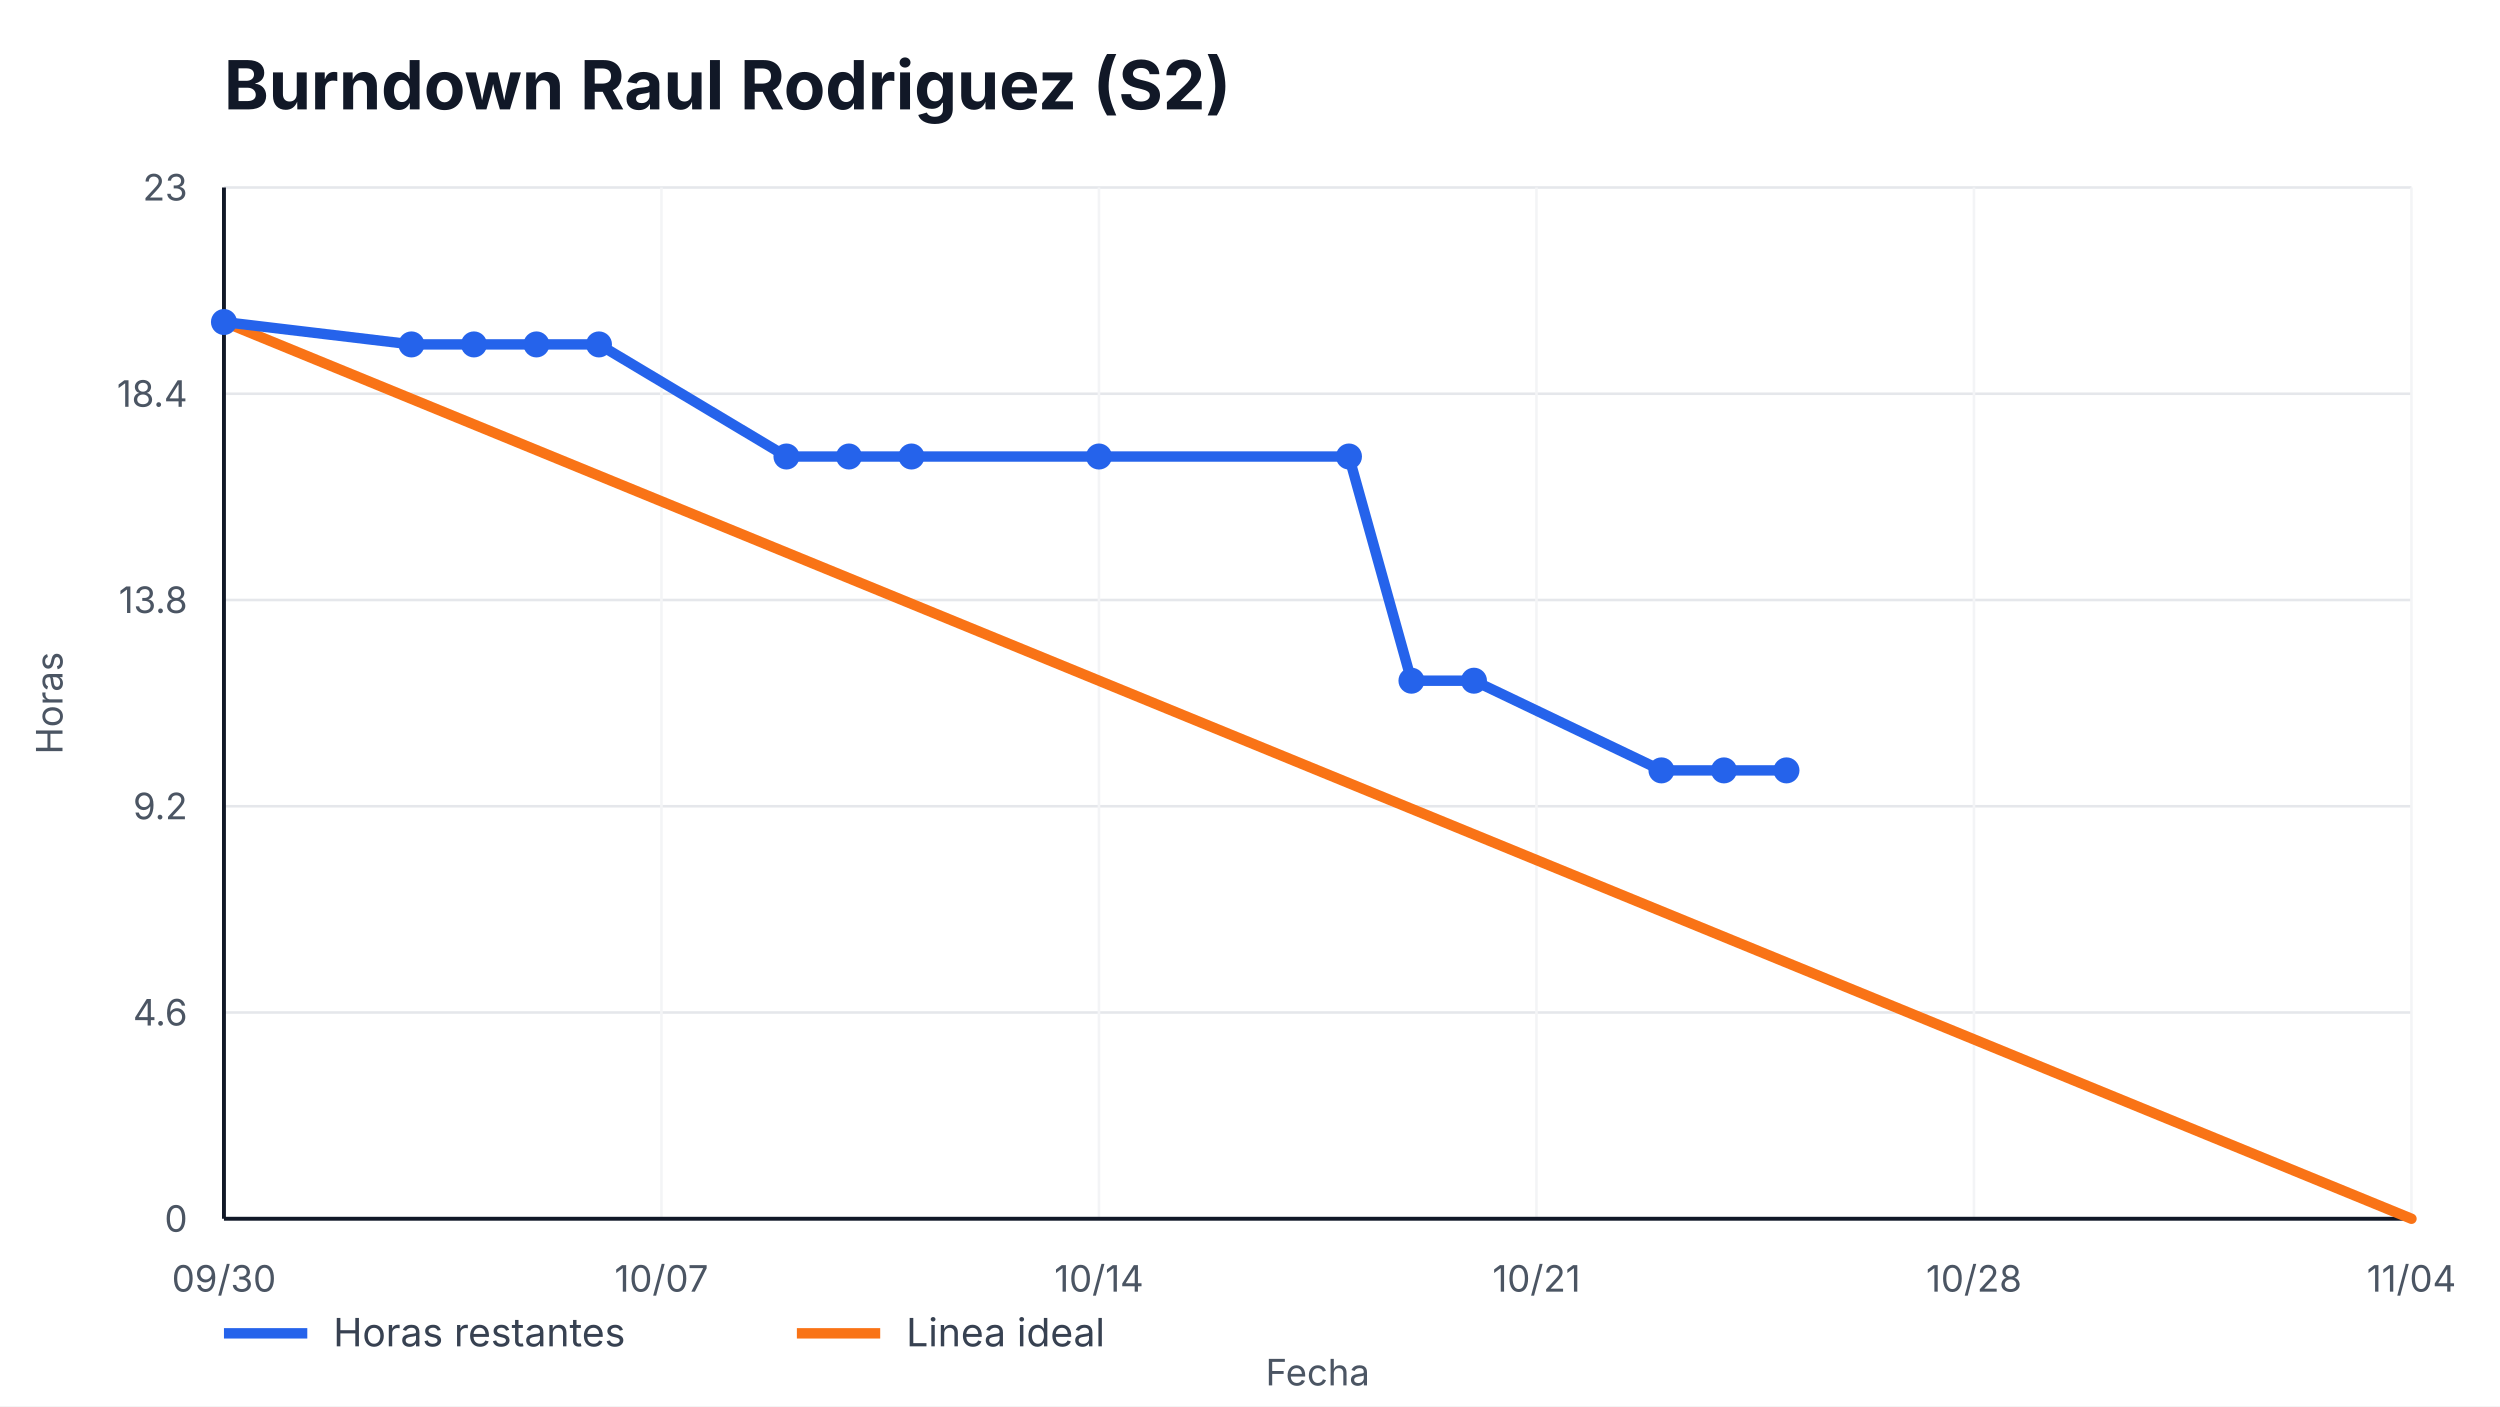
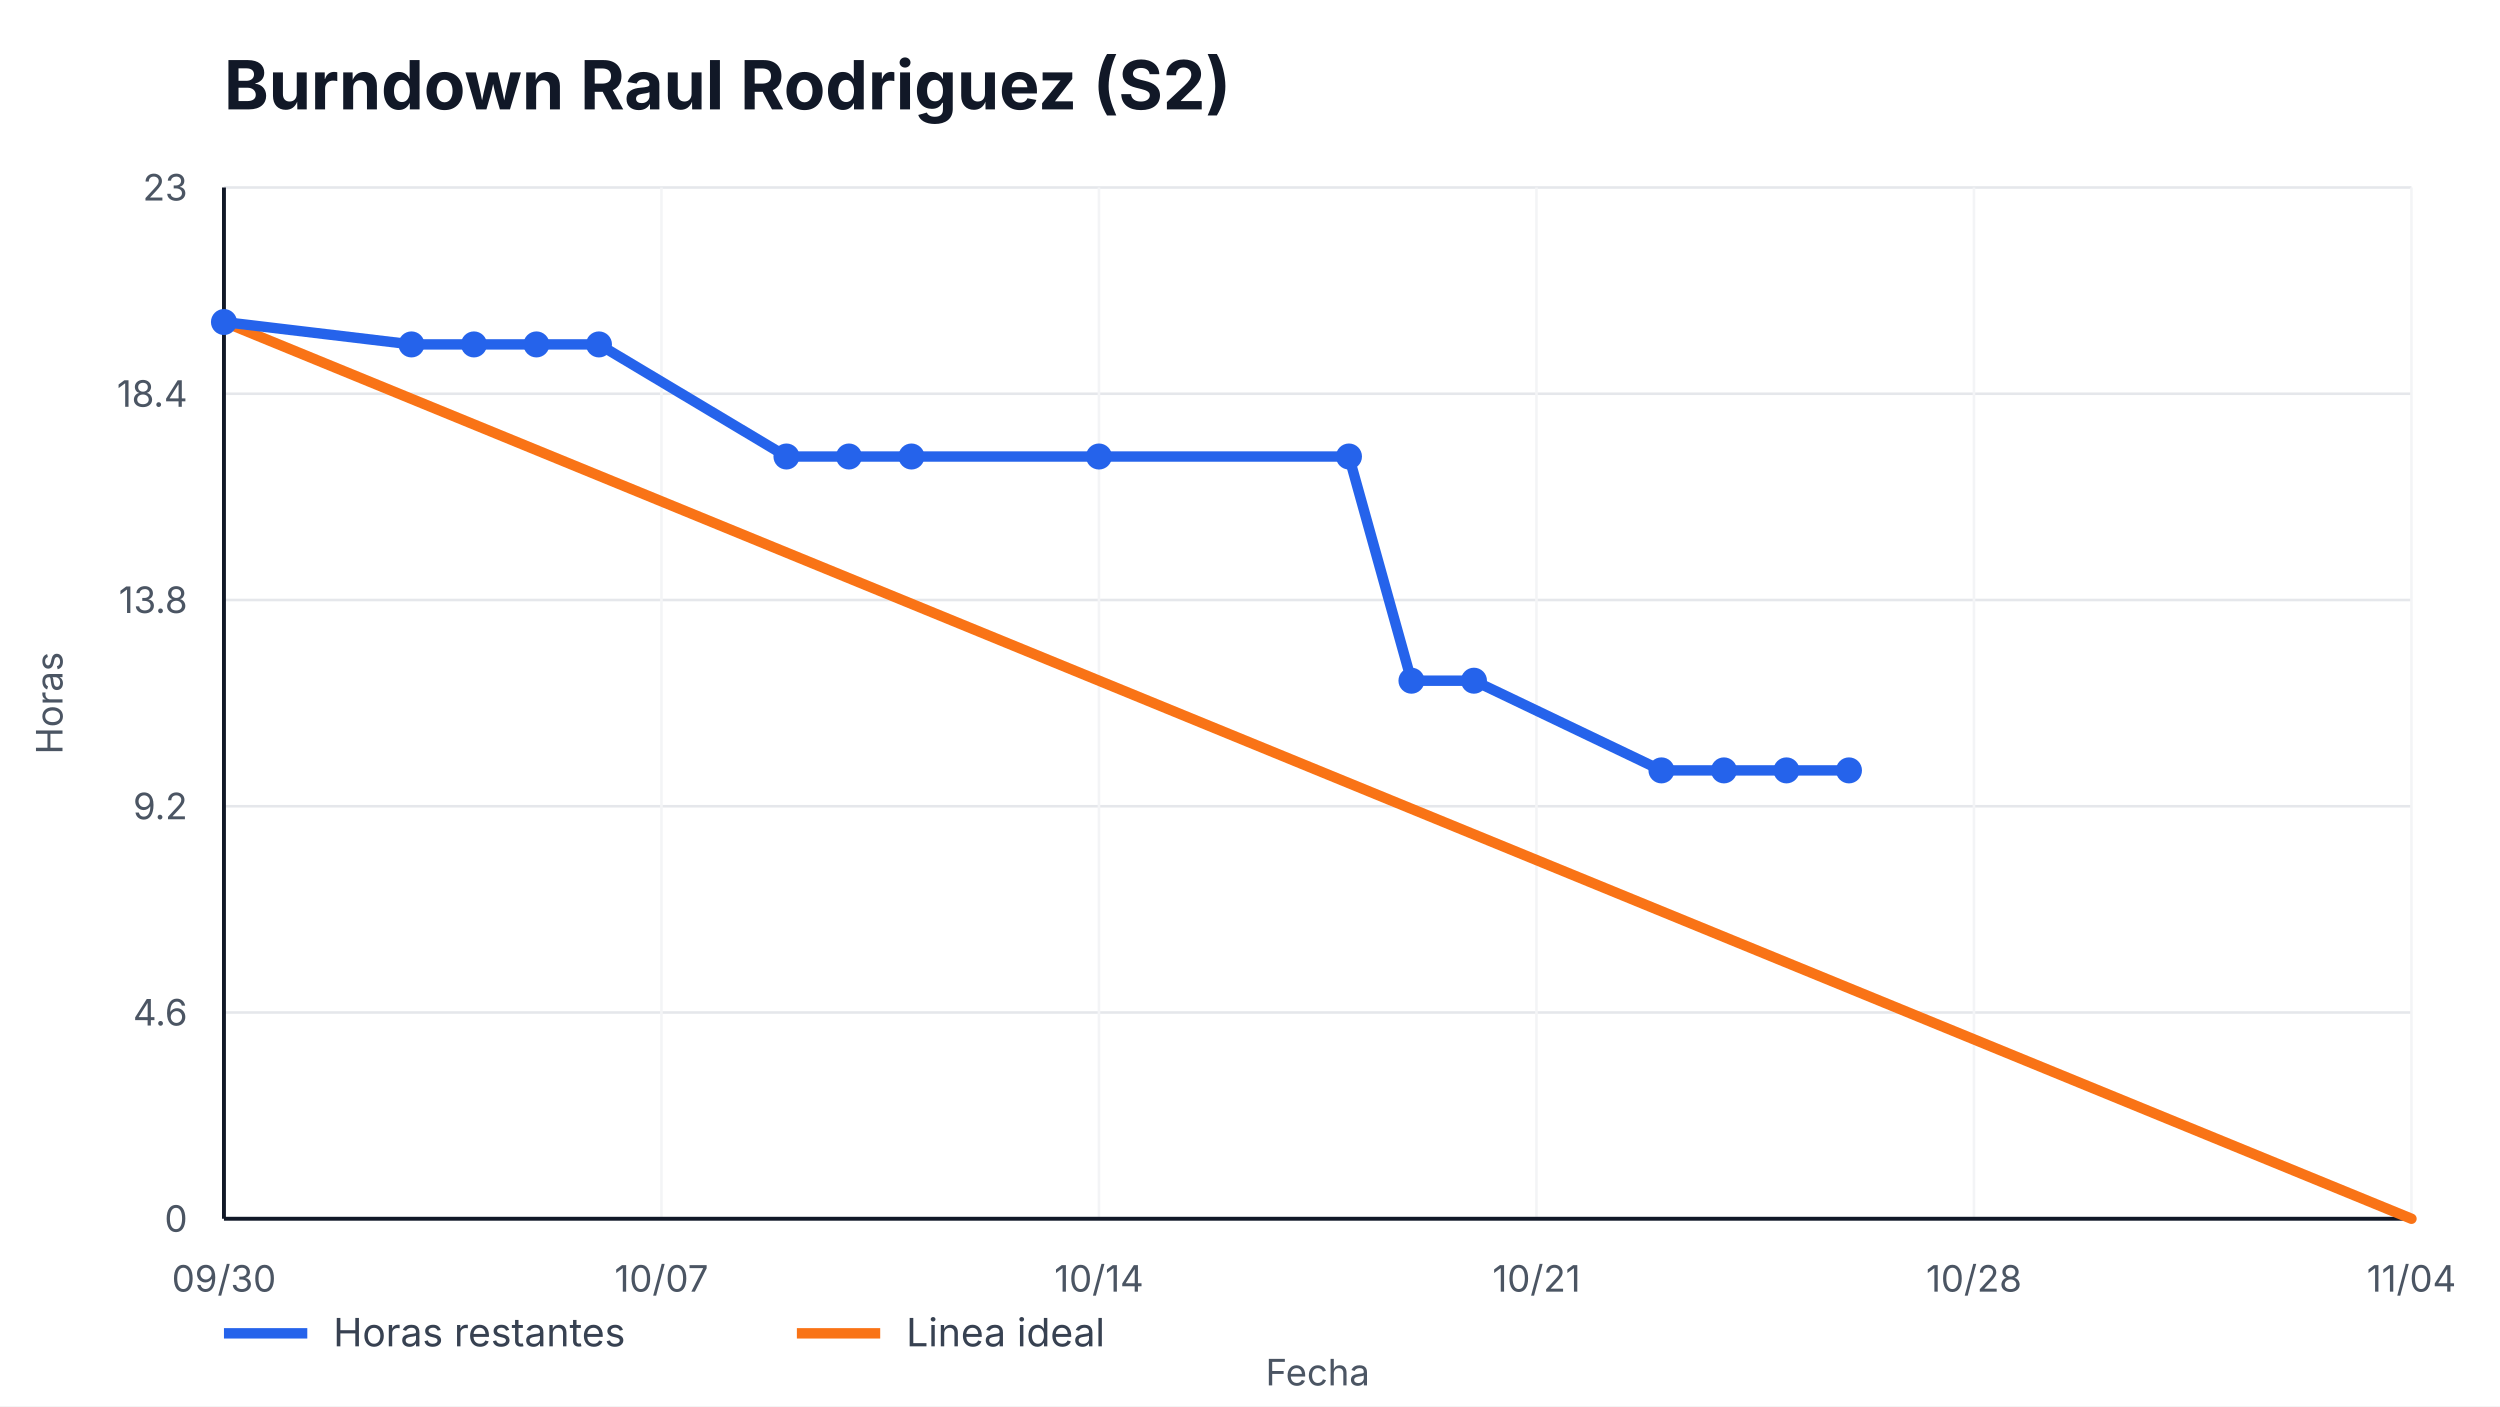
<svg xmlns="http://www.w3.org/2000/svg" width="960" height="540" viewBox="0 0 960 540" role="img" aria-label="Burndown Raul Rodriguez (S2)">
  <style>
    text { font-family: -apple-system, BlinkMacSystemFont, "Segoe UI", sans-serif; fill: #111827; }
    .title { font-size: 26px; font-weight: 700; }
    .axis { font-size: 14px; fill: #4b5563; }
    .legend { font-size: 15px; fill: #374151; }
    .overrun { font-size: 14px; font-weight: 700; fill: #b91c1c; }
  </style>
  <rect width="100%" height="100%" fill="#ffffff" />
  <text x="86" y="42" class="title">Burndown Raul Rodriguez (S2)</text>
  <g>
    <line x1="86" y1="468.00" x2="926" y2="468.00" stroke="#e5e7eb" />
    <line x1="86" y1="388.80" x2="926" y2="388.80" stroke="#e5e7eb" />
    <line x1="86" y1="309.60" x2="926" y2="309.60" stroke="#e5e7eb" />
    <line x1="86" y1="230.40" x2="926" y2="230.40" stroke="#e5e7eb" />
    <line x1="86" y1="151.20" x2="926" y2="151.20" stroke="#e5e7eb" />
    <line x1="86" y1="72.00" x2="926" y2="72.00" stroke="#e5e7eb" />
  </g>
  <g>
    <line x1="86.00" y1="72" x2="86.00" y2="468" stroke="#f3f4f6" />
    <text x="86.00" y="496" text-anchor="middle" class="axis">09/30</text>
    <line x1="254.00" y1="72" x2="254.00" y2="468" stroke="#f3f4f6" />
    <text x="254.00" y="496" text-anchor="middle" class="axis">10/07</text>
    <line x1="422.00" y1="72" x2="422.00" y2="468" stroke="#f3f4f6" />
    <text x="422.00" y="496" text-anchor="middle" class="axis">10/14</text>
    <line x1="590.00" y1="72" x2="590.00" y2="468" stroke="#f3f4f6" />
    <text x="590.00" y="496" text-anchor="middle" class="axis">10/21</text>
    <line x1="758.00" y1="72" x2="758.00" y2="468" stroke="#f3f4f6" />
    <text x="758.00" y="496" text-anchor="middle" class="axis">10/28</text>
    <line x1="926.00" y1="72" x2="926.00" y2="468" stroke="#f3f4f6" />
    <text x="926.00" y="496" text-anchor="middle" class="axis">11/04</text>
  </g>
  <line x1="86" y1="468" x2="926" y2="468" stroke="#111827" stroke-width="1.5" />
  <line x1="86" y1="72" x2="86" y2="468" stroke="#111827" stroke-width="1.5" />
  <g>
    <text x="72" y="473.00" text-anchor="end" class="axis">0</text>
    <text x="72" y="393.80" text-anchor="end" class="axis">4.6</text>
    <text x="72" y="314.60" text-anchor="end" class="axis">9.2</text>
    <text x="72" y="235.40" text-anchor="end" class="axis">13.8</text>
    <text x="72" y="156.20" text-anchor="end" class="axis">18.4</text>
    <text x="72" y="77.00" text-anchor="end" class="axis">23</text>
  </g>
  <polyline points="86.00,123.65 926.00,468.00" fill="none" stroke="#f97316" stroke-width="4" stroke-linecap="round" />
-   <polyline points="86.00,123.65 158.00,132.26 182.00,132.26 206.00,132.26 230.00,132.26 302.00,175.30 326.00,175.30 350.00,175.30 422.00,175.30 518.00,175.30 542.00,261.39 566.00,261.39 638.00,295.83 662.00,295.83 686.00,295.83" fill="none" stroke="#2563eb" stroke-width="4" stroke-linecap="round" stroke-linejoin="round" />
+   <polyline points="86.00,123.65 158.00,132.26 182.00,132.26 206.00,132.26 230.00,132.26 302.00,175.30 326.00,175.30 350.00,175.30 422.00,175.30 518.00,175.30 542.00,261.39 566.00,261.39 638.00,295.83 662.00,295.83 686.00,295.83 710.00,295.83" fill="none" stroke="#2563eb" stroke-width="4" stroke-linecap="round" stroke-linejoin="round" />
  <g>
    <circle cx="86.00" cy="123.65" r="5" fill="#2563eb" />
    <circle cx="158.00" cy="132.26" r="5" fill="#2563eb" />
    <circle cx="182.00" cy="132.26" r="5" fill="#2563eb" />
    <circle cx="206.00" cy="132.26" r="5" fill="#2563eb" />
    <circle cx="230.00" cy="132.26" r="5" fill="#2563eb" />
    <circle cx="302.00" cy="175.30" r="5" fill="#2563eb" />
    <circle cx="326.00" cy="175.30" r="5" fill="#2563eb" />
    <circle cx="350.00" cy="175.30" r="5" fill="#2563eb" />
    <circle cx="422.00" cy="175.30" r="5" fill="#2563eb" />
    <circle cx="518.00" cy="175.30" r="5" fill="#2563eb" />
    <circle cx="542.00" cy="261.39" r="5" fill="#2563eb" />
    <circle cx="566.00" cy="261.39" r="5" fill="#2563eb" />
    <circle cx="638.00" cy="295.83" r="5" fill="#2563eb" />
    <circle cx="662.00" cy="295.83" r="5" fill="#2563eb" />
    <circle cx="686.00" cy="295.83" r="5" fill="#2563eb" />
+     <circle cx="710.00" cy="295.83" r="5" fill="#2563eb" />
  </g>
  <line x1="86" y1="512" x2="118" y2="512" stroke="#2563eb" stroke-width="4" />
  <text x="128" y="517" class="legend">Horas restantes</text>
  <line x1="306" y1="512" x2="338" y2="512" stroke="#f97316" stroke-width="4" />
  <text x="348" y="517" class="legend">Linea ideal</text>
  <text x="506.0" y="532" text-anchor="middle" class="axis">Fecha</text>
  <text x="24" y="270.0" transform="rotate(-90 24,270.0)" text-anchor="middle" class="axis">Horas</text>
</svg>
